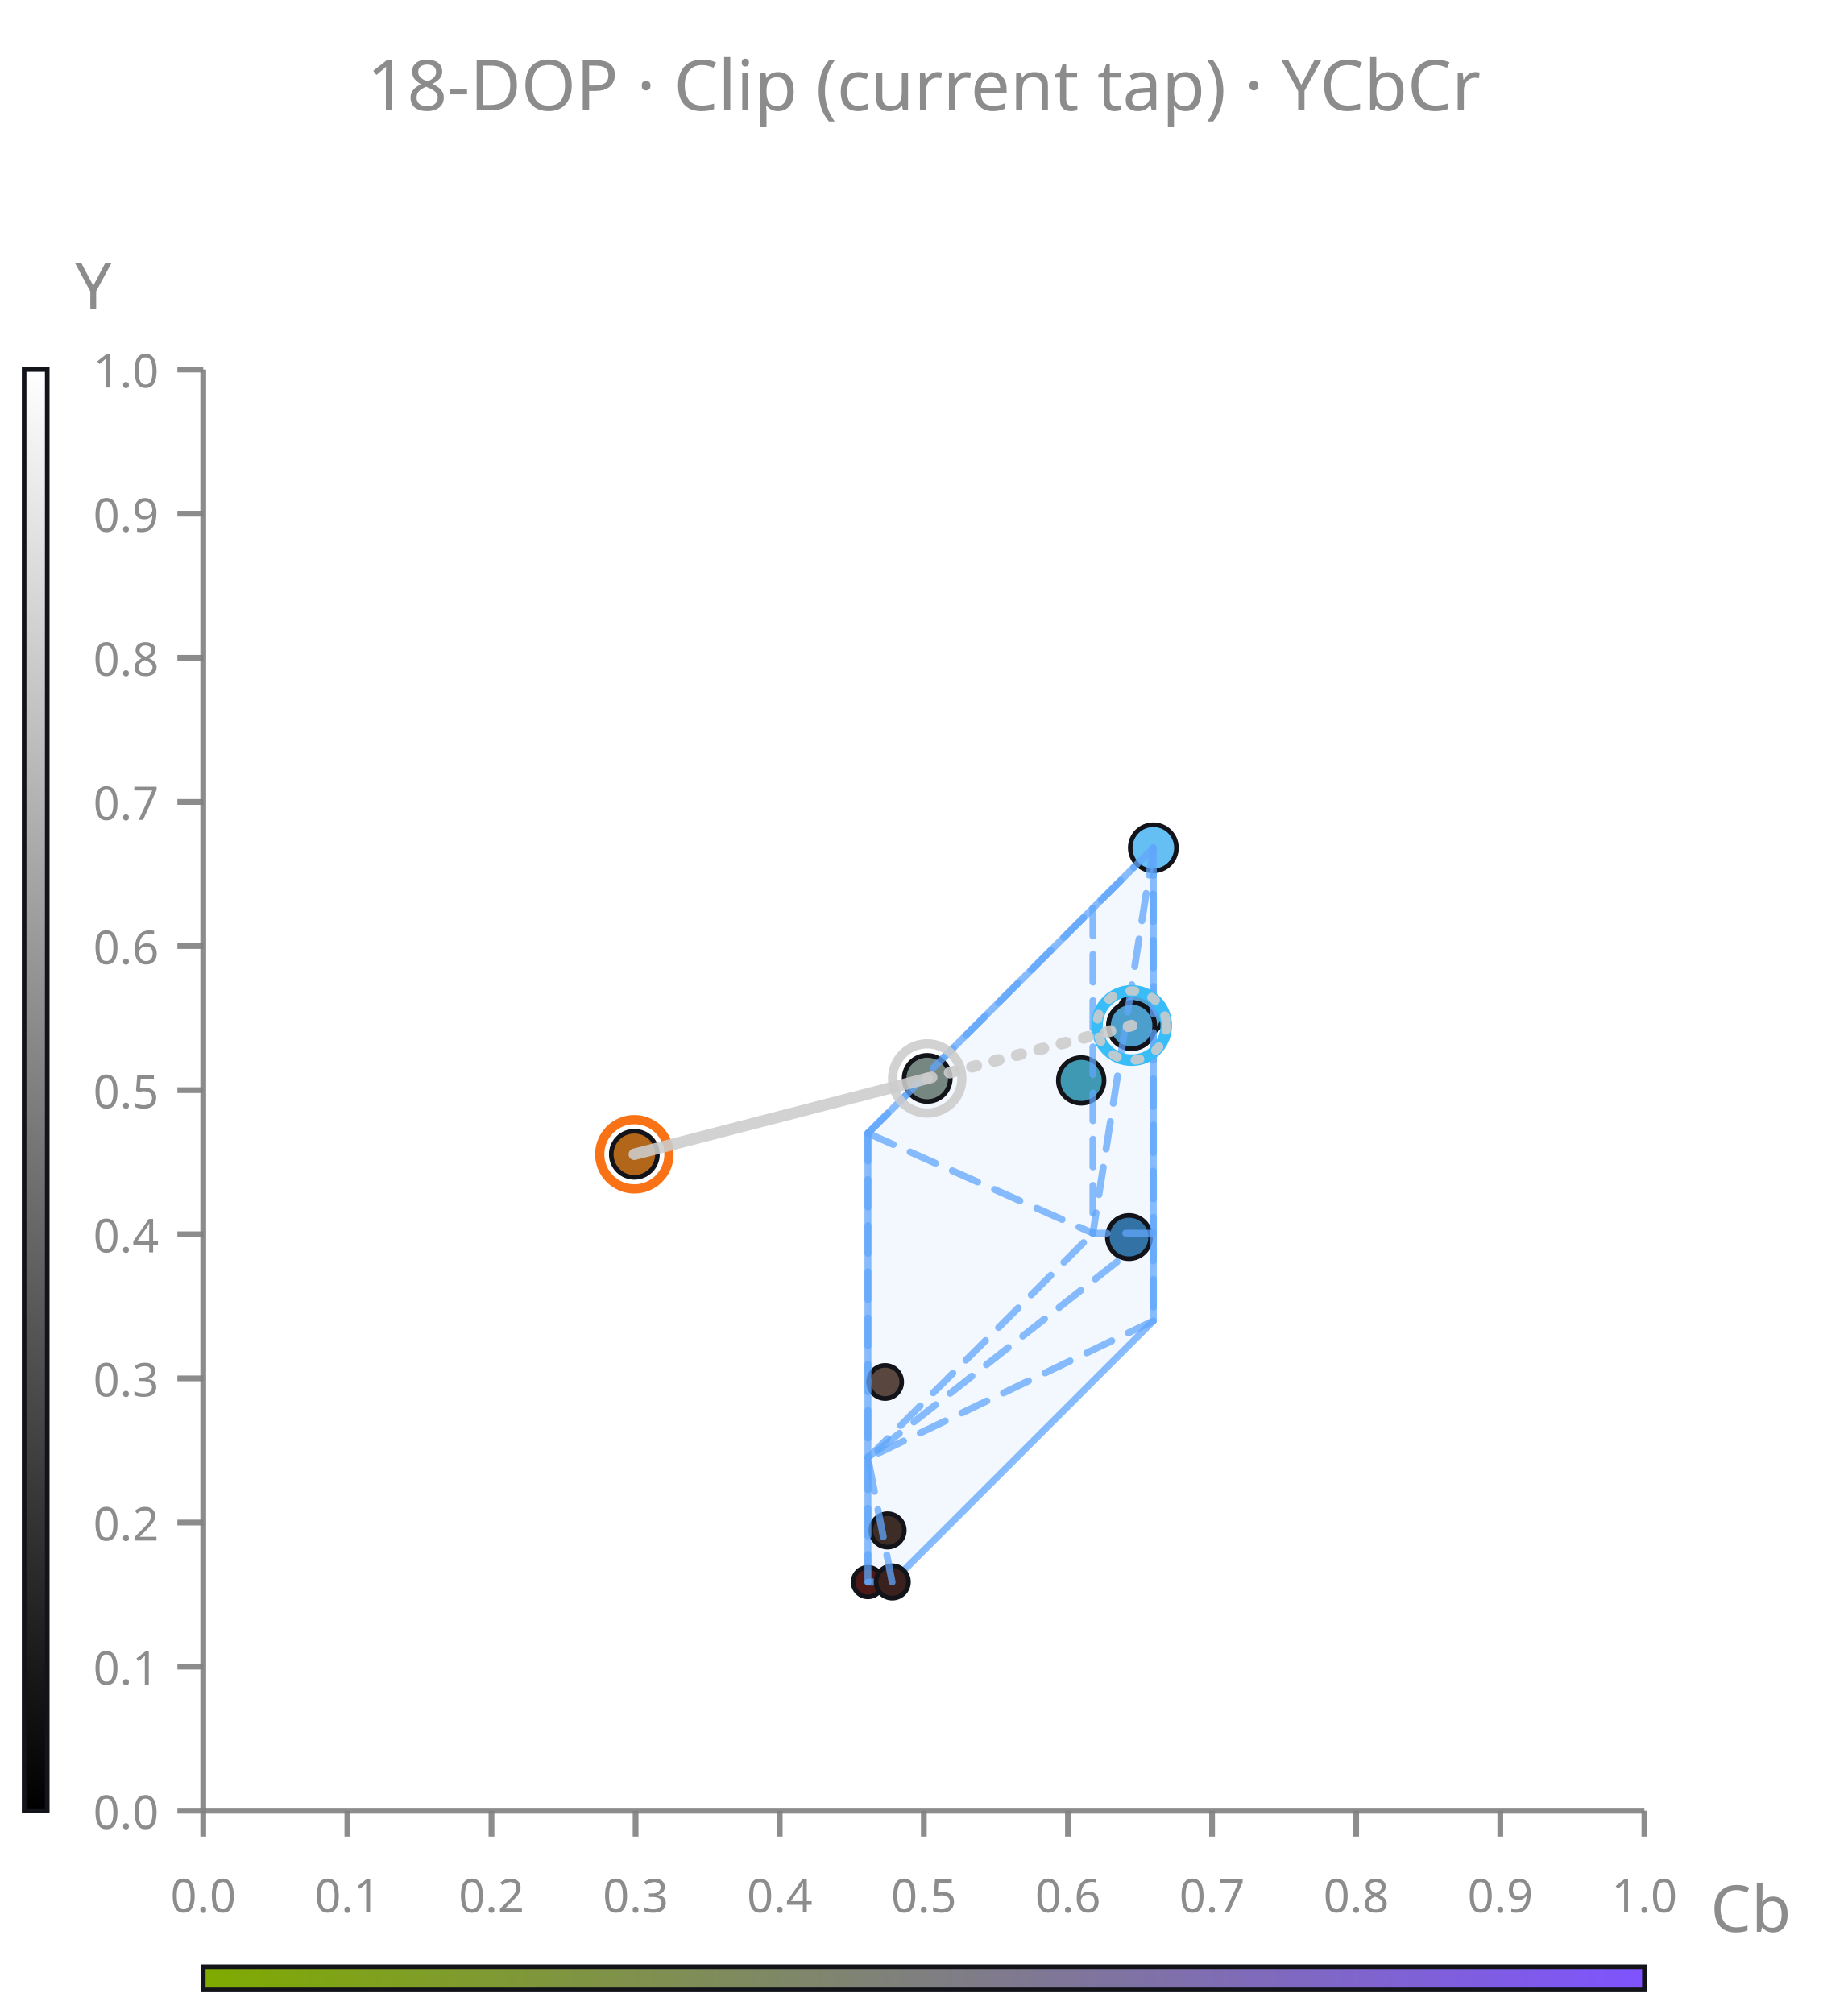
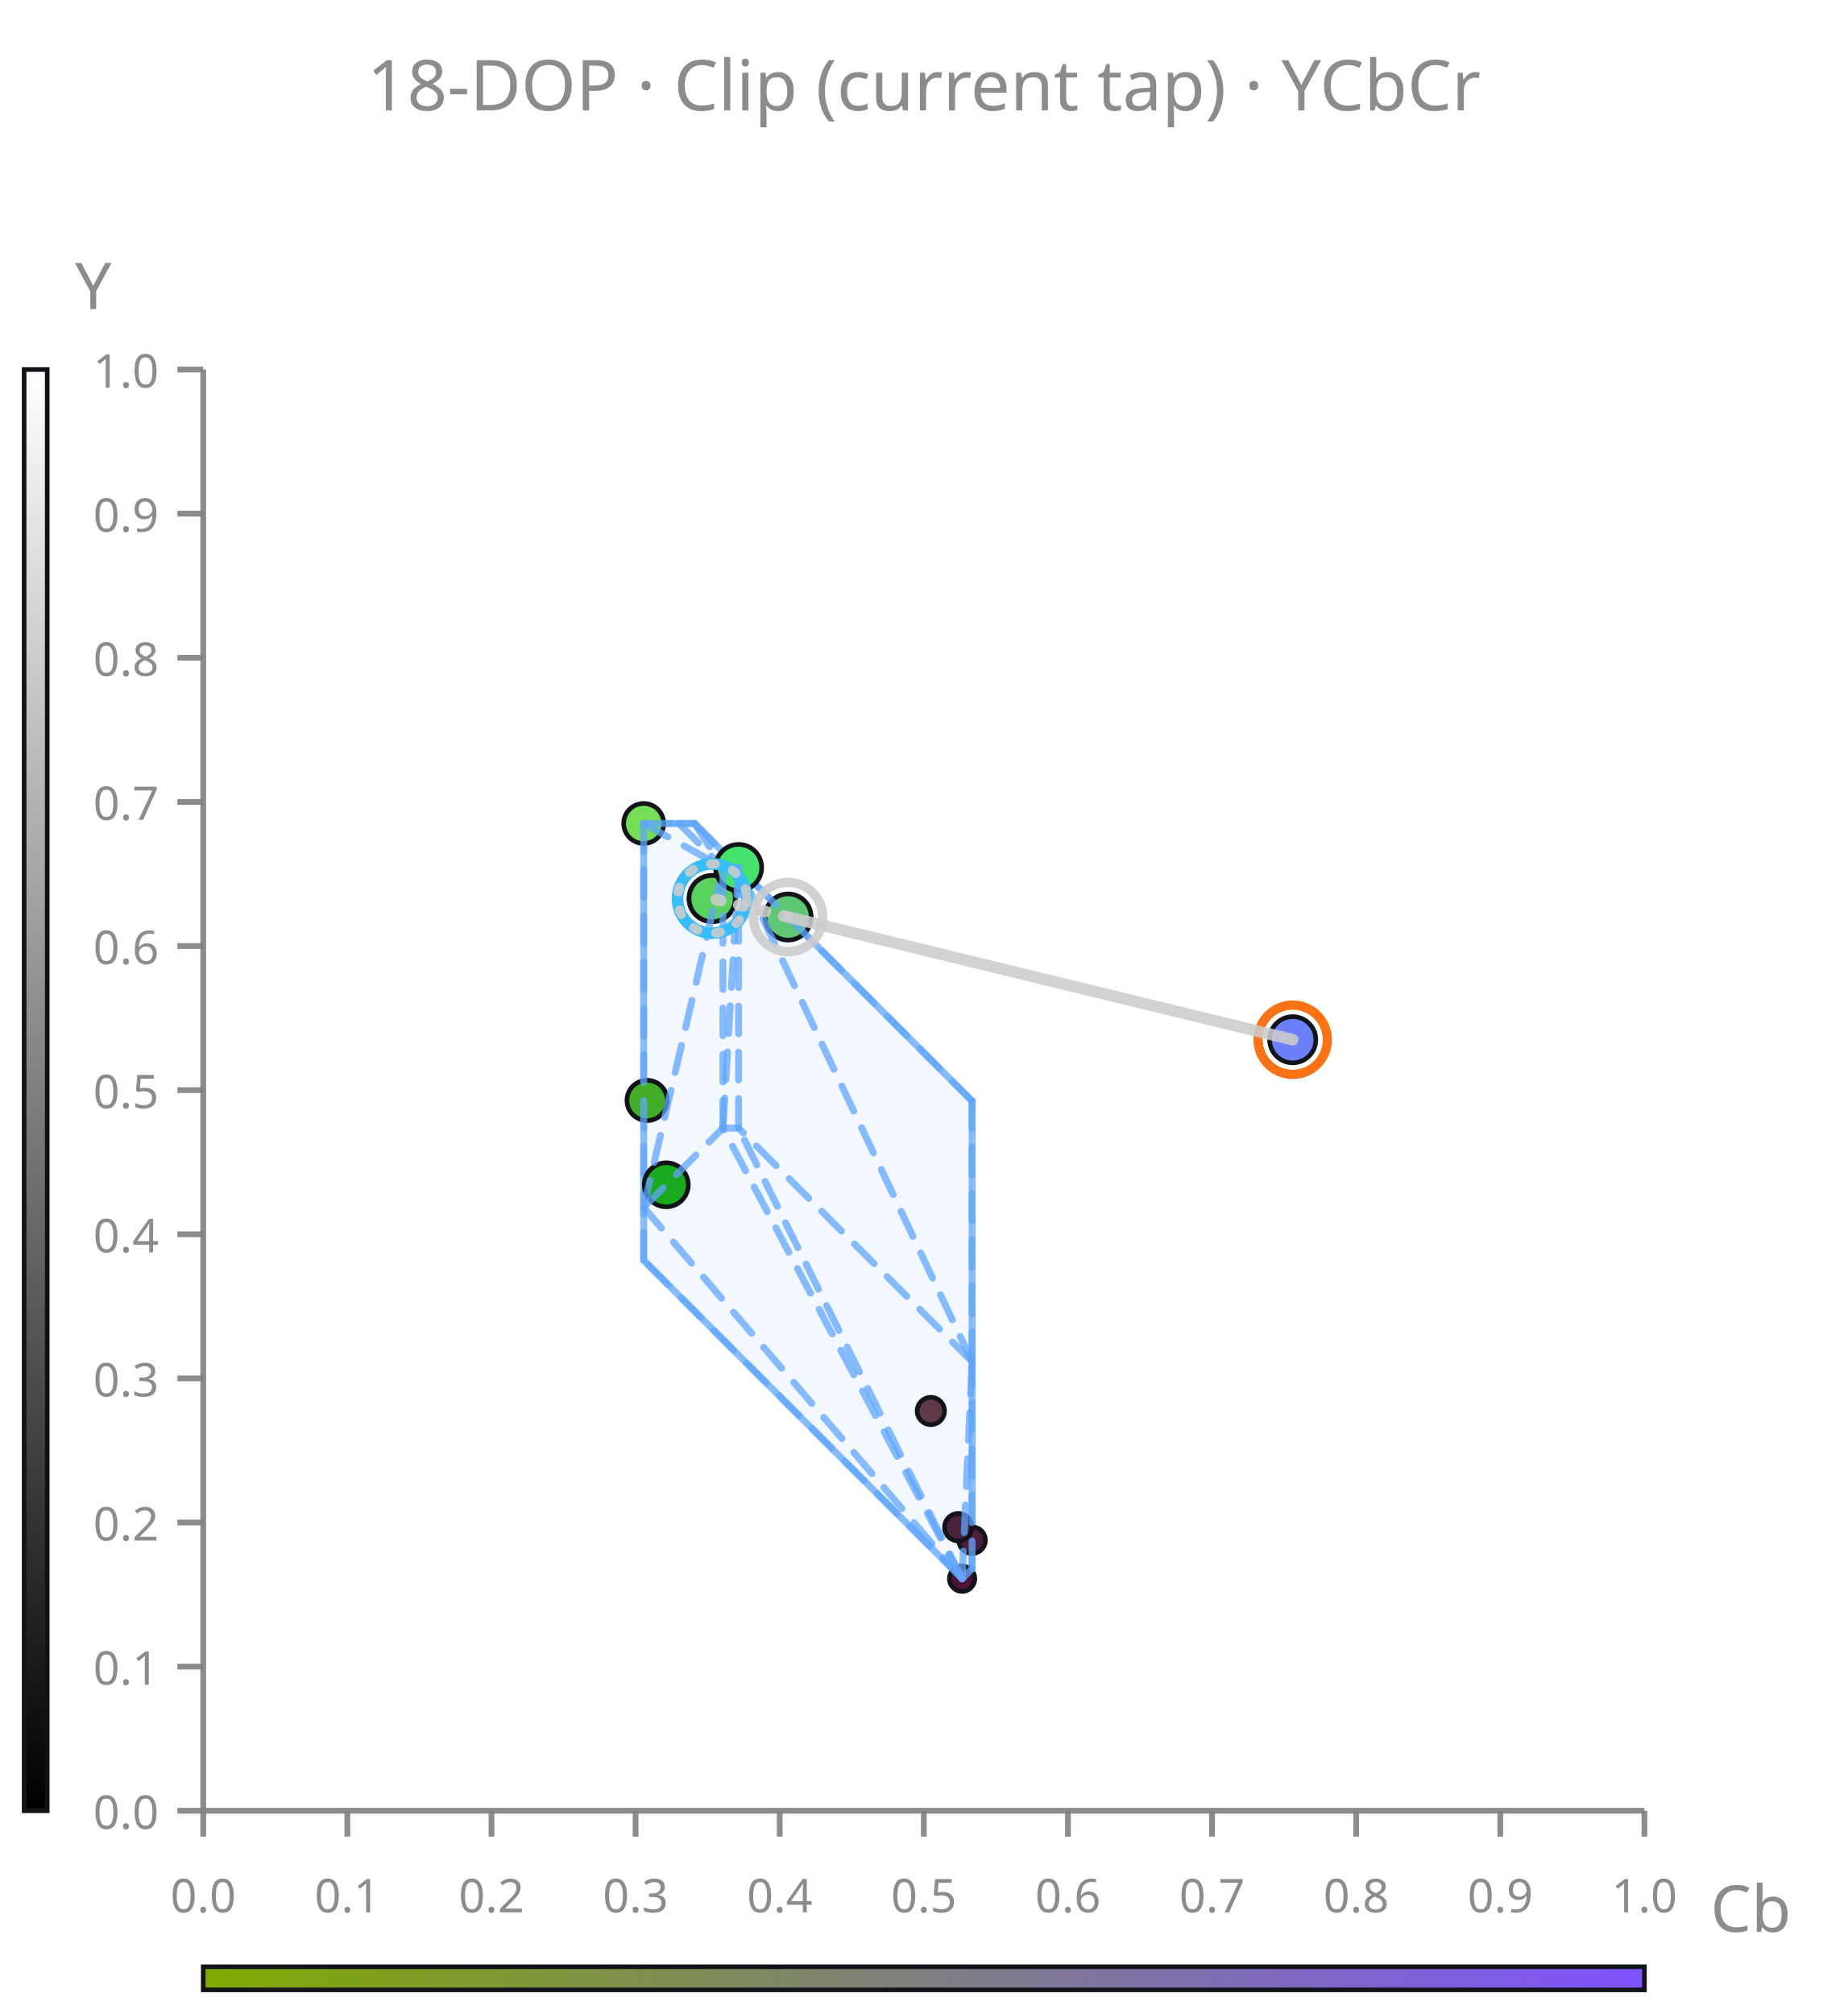
<svg xmlns="http://www.w3.org/2000/svg" baseProfile="full" height="436.0px" version="1.1" viewBox="0,0,400.0,436.0" width="400.0px">
  <defs>
    <linearGradient gradientUnits="userSpaceOnUse" id="plotGradY_1_2_4" x1="7.724" x2="7.724" y1="80" y2="392.0">
      <stop offset="0" stop-color="rgb(255,255,255)" />
      <stop offset="1" stop-color="rgb(0,0,0)" />
    </linearGradient>
    <linearGradient gradientUnits="userSpaceOnUse" id="plotGradX_1_2_4" x1="44.0" x2="356" y1="428.276" y2="428.276">
      <stop offset="0" stop-color="rgb(127,171,0)" />
      <stop offset="1" stop-color="rgb(127,83,255)" />
    </linearGradient>
  </defs>
  <g class="layer_bg" />
  <g class="layer_boundary">
-     <polygon fill="rgba(59,130,246,0.06)" points="187.897,342.498 193.136,342.498 249.685,285.95 249.685,183.537 187.897,245.325" stroke="rgba(96,165,250,0.75)" stroke-linejoin="round" stroke-width="1.5" />
+     <polygon fill="rgba(59,130,246,0.06)" points="139.352,272.836 208.287,341.77 210.45,339.608 210.45,238.351 150.365,178.266 139.352,178.266" stroke="rgba(96,165,250,0.75)" stroke-linejoin="round" stroke-width="1.5" />
  </g>
  <g class="layer_axes">
    <line fill="none" stroke="rgba(128,128,128,0.9)" stroke-width="1.25" x1="44.0" x2="356" y1="392.0" y2="392.0" />
    <line fill="none" stroke="rgba(128,128,128,0.9)" stroke-width="1.25" x1="44.0" x2="44.0" y1="392.0" y2="80" />
    <line fill="none" stroke="rgba(128,128,128,0.9)" stroke-width="1.25" x1="44.0" x2="44.0" y1="392.0" y2="397.6" />
    <text dominant-baseline="hanging" fill="rgba(128,128,128,0.9)" font-family="sans-serif" font-size="10.08" text-anchor="middle" x="44.0" y="406.168">0.0</text>
    <line fill="none" stroke="rgba(128,128,128,0.9)" stroke-width="1.25" x1="75.2" x2="75.2" y1="392.0" y2="397.6" />
    <text dominant-baseline="hanging" fill="rgba(128,128,128,0.9)" font-family="sans-serif" font-size="10.08" text-anchor="middle" x="75.2" y="406.168">0.1</text>
    <line fill="none" stroke="rgba(128,128,128,0.9)" stroke-width="1.25" x1="106.4" x2="106.4" y1="392.0" y2="397.6" />
    <text dominant-baseline="hanging" fill="rgba(128,128,128,0.9)" font-family="sans-serif" font-size="10.08" text-anchor="middle" x="106.4" y="406.168">0.2</text>
    <line fill="none" stroke="rgba(128,128,128,0.9)" stroke-width="1.25" x1="137.6" x2="137.6" y1="392.0" y2="397.6" />
    <text dominant-baseline="hanging" fill="rgba(128,128,128,0.9)" font-family="sans-serif" font-size="10.08" text-anchor="middle" x="137.6" y="406.168">0.3</text>
    <line fill="none" stroke="rgba(128,128,128,0.9)" stroke-width="1.25" x1="168.8" x2="168.8" y1="392.0" y2="397.6" />
    <text dominant-baseline="hanging" fill="rgba(128,128,128,0.9)" font-family="sans-serif" font-size="10.08" text-anchor="middle" x="168.8" y="406.168">0.4</text>
    <line fill="none" stroke="rgba(128,128,128,0.9)" stroke-width="1.25" x1="200" x2="200" y1="392.0" y2="397.6" />
    <text dominant-baseline="hanging" fill="rgba(128,128,128,0.9)" font-family="sans-serif" font-size="10.08" text-anchor="middle" x="200" y="406.168">0.5</text>
    <line fill="none" stroke="rgba(128,128,128,0.9)" stroke-width="1.25" x1="231.2" x2="231.2" y1="392.0" y2="397.6" />
    <text dominant-baseline="hanging" fill="rgba(128,128,128,0.9)" font-family="sans-serif" font-size="10.08" text-anchor="middle" x="231.2" y="406.168">0.6</text>
    <line fill="none" stroke="rgba(128,128,128,0.9)" stroke-width="1.25" x1="262.4" x2="262.4" y1="392.0" y2="397.6" />
    <text dominant-baseline="hanging" fill="rgba(128,128,128,0.9)" font-family="sans-serif" font-size="10.08" text-anchor="middle" x="262.4" y="406.168">0.7</text>
    <line fill="none" stroke="rgba(128,128,128,0.9)" stroke-width="1.25" x1="293.6" x2="293.6" y1="392.0" y2="397.6" />
    <text dominant-baseline="hanging" fill="rgba(128,128,128,0.9)" font-family="sans-serif" font-size="10.08" text-anchor="middle" x="293.6" y="406.168">0.8</text>
    <line fill="none" stroke="rgba(128,128,128,0.9)" stroke-width="1.25" x1="324.8" x2="324.8" y1="392.0" y2="397.6" />
    <text dominant-baseline="hanging" fill="rgba(128,128,128,0.9)" font-family="sans-serif" font-size="10.08" text-anchor="middle" x="324.8" y="406.168">0.9</text>
    <line fill="none" stroke="rgba(128,128,128,0.9)" stroke-width="1.25" x1="356" x2="356" y1="392.0" y2="397.6" />
    <text dominant-baseline="hanging" fill="rgba(128,128,128,0.9)" font-family="sans-serif" font-size="10.08" text-anchor="middle" x="356" y="406.168">1.0</text>
    <line fill="none" stroke="rgba(128,128,128,0.9)" stroke-width="1.25" x1="44.0" x2="38.4" y1="392.0" y2="392.0" />
    <text dominant-baseline="central" fill="rgba(128,128,128,0.9)" font-family="sans-serif" font-size="10.08" text-anchor="end" x="34.4" y="392.0">0.0</text>
    <line fill="none" stroke="rgba(128,128,128,0.9)" stroke-width="1.25" x1="44.0" x2="38.4" y1="360.8" y2="360.8" />
    <text dominant-baseline="central" fill="rgba(128,128,128,0.9)" font-family="sans-serif" font-size="10.08" text-anchor="end" x="34.4" y="360.8">0.1</text>
    <line fill="none" stroke="rgba(128,128,128,0.9)" stroke-width="1.25" x1="44.0" x2="38.4" y1="329.6" y2="329.6" />
    <text dominant-baseline="central" fill="rgba(128,128,128,0.9)" font-family="sans-serif" font-size="10.08" text-anchor="end" x="34.4" y="329.6">0.2</text>
    <line fill="none" stroke="rgba(128,128,128,0.9)" stroke-width="1.25" x1="44.0" x2="38.4" y1="298.4" y2="298.4" />
    <text dominant-baseline="central" fill="rgba(128,128,128,0.9)" font-family="sans-serif" font-size="10.08" text-anchor="end" x="34.4" y="298.4">0.3</text>
    <line fill="none" stroke="rgba(128,128,128,0.9)" stroke-width="1.25" x1="44.0" x2="38.4" y1="267.2" y2="267.2" />
    <text dominant-baseline="central" fill="rgba(128,128,128,0.9)" font-family="sans-serif" font-size="10.08" text-anchor="end" x="34.4" y="267.2">0.4</text>
    <line fill="none" stroke="rgba(128,128,128,0.9)" stroke-width="1.25" x1="44.0" x2="38.4" y1="236" y2="236" />
    <text dominant-baseline="central" fill="rgba(128,128,128,0.9)" font-family="sans-serif" font-size="10.08" text-anchor="end" x="34.4" y="236">0.5</text>
    <line fill="none" stroke="rgba(128,128,128,0.9)" stroke-width="1.25" x1="44.0" x2="38.4" y1="204.8" y2="204.8" />
    <text dominant-baseline="central" fill="rgba(128,128,128,0.9)" font-family="sans-serif" font-size="10.08" text-anchor="end" x="34.4" y="204.8">0.6</text>
    <line fill="none" stroke="rgba(128,128,128,0.9)" stroke-width="1.25" x1="44.0" x2="38.4" y1="173.6" y2="173.6" />
    <text dominant-baseline="central" fill="rgba(128,128,128,0.9)" font-family="sans-serif" font-size="10.08" text-anchor="end" x="34.4" y="173.6">0.7</text>
    <line fill="none" stroke="rgba(128,128,128,0.9)" stroke-width="1.25" x1="44.0" x2="38.4" y1="142.4" y2="142.4" />
    <text dominant-baseline="central" fill="rgba(128,128,128,0.9)" font-family="sans-serif" font-size="10.08" text-anchor="end" x="34.4" y="142.4">0.8</text>
    <line fill="none" stroke="rgba(128,128,128,0.9)" stroke-width="1.25" x1="44.0" x2="38.4" y1="111.2" y2="111.2" />
    <text dominant-baseline="central" fill="rgba(128,128,128,0.9)" font-family="sans-serif" font-size="10.08" text-anchor="end" x="34.4" y="111.2">0.9</text>
    <line fill="none" stroke="rgba(128,128,128,0.9)" stroke-width="1.25" x1="44.0" x2="38.4" y1="80" y2="80" />
    <text dominant-baseline="central" fill="rgba(128,128,128,0.9)" font-family="sans-serif" font-size="10.08" text-anchor="end" x="34.4" y="80">1.0</text>
    <text fill="rgba(128,128,128,0.9)" font-family="sans-serif" font-size="14" x="370.3" y="418.208">Cb</text>
    <text fill="rgba(128,128,128,0.9)" font-family="sans-serif" font-size="14" x="16.224" y="66.928">Y</text>
    <rect fill="url(#plotGradY_1_2_4) none" height="312" shape-rendering="geometricPrecision" stroke="rgba(18,20,26,1.0)" stroke-width="1.0" width="5.0" x="5.224" y="80" />
    <rect fill="url(#plotGradX_1_2_4) none" height="5.0" shape-rendering="geometricPrecision" stroke="rgba(18,20,26,1.0)" stroke-width="1.0" width="312" x="44.0" y="425.776" />
  </g>
  <g class="layer_dots">
-     <circle cx="137.332" cy="249.884" fill="rgb(178,102,25)" r="5.0" stroke="rgba(18,20,26,1.0)" stroke-width="1.0" />
-     <circle cx="187.897" cy="342.498" fill="rgb(76,25,22)" r="3.203" stroke="rgba(18,20,26,1.0)" stroke-width="1.0" />
-     <line fill="none" stroke="rgba(96,165,250,0.75)" stroke-dasharray="6,4" stroke-linecap="round" stroke-width="1.5" x1="187.897" x2="193.136" y1="342.498" y2="342.498" />
-     <circle cx="193.167" cy="342.467" fill="rgb(58,33,30)" r="3.51" stroke="rgba(18,20,26,1.0)" stroke-width="1.0" />
-     <circle cx="191.625" cy="299.177" fill="rgb(89,71,63)" r="3.593" stroke="rgba(18,20,26,1.0)" stroke-width="1.0" />
-     <circle cx="192.152" cy="331.31" fill="rgb(61,45,38)" r="3.623" stroke="rgba(18,20,26,1.0)" stroke-width="1.0" />
-     <line fill="none" stroke="rgba(96,165,250,0.75)" stroke-dasharray="6,4" stroke-linecap="round" stroke-width="1.5" x1="193.136" x2="187.897" y1="342.498" y2="315.673" />
-     <line fill="none" stroke="rgba(96,165,250,0.75)" stroke-dasharray="6,4" stroke-linecap="round" stroke-width="1.5" x1="187.897" x2="187.897" y1="342.498" y2="315.673" />
-     <circle cx="200.732" cy="233.467" fill="rgb(118,135,130)" r="5.0" stroke="rgba(18,20,26,1.0)" stroke-width="1.0" />
-     <line fill="none" stroke="rgba(96,165,250,0.75)" stroke-dasharray="6,4" stroke-linecap="round" stroke-width="1.5" x1="187.897" x2="187.897" y1="245.325" y2="315.673" />
-     <line fill="none" stroke="rgba(96,165,250,0.75)" stroke-dasharray="6,4" stroke-linecap="round" stroke-width="1.5" x1="249.685" x2="187.897" y1="285.95" y2="315.673" />
-     <line fill="none" stroke="rgba(96,165,250,0.75)" stroke-dasharray="6,4" stroke-linecap="round" stroke-width="1.5" x1="249.685" x2="187.897" y1="266.968" y2="315.673" />
-     <line fill="none" stroke="rgba(96,165,250,0.75)" stroke-dasharray="6,4" stroke-linecap="round" stroke-width="1.5" x1="187.897" x2="236.602" y1="245.325" y2="196.62" />
-     <line fill="none" stroke="rgba(96,165,250,0.75)" stroke-dasharray="6,4" stroke-linecap="round" stroke-width="1.5" x1="187.897" x2="236.602" y1="245.325" y2="266.968" />
-     <line fill="none" stroke="rgba(96,165,250,0.75)" stroke-dasharray="6,4" stroke-linecap="round" stroke-width="1.5" x1="187.897" x2="236.602" y1="315.673" y2="266.968" />
-     <circle cx="244.414" cy="267.808" fill="rgb(51,114,165)" r="4.692" stroke="rgba(18,20,26,1.0)" stroke-width="1.0" />
-     <line fill="none" stroke="rgba(96,165,250,0.75)" stroke-dasharray="6,4" stroke-linecap="round" stroke-width="1.5" x1="249.685" x2="249.685" y1="266.968" y2="285.95" />
-     <circle cx="247.049" cy="219.433" fill="rgb(81,158,209)" r="4.846" stroke="rgba(18,20,26,1.0)" stroke-width="1.0" />
-     <circle cx="244.98" cy="222.01" fill="rgb(76,158,204)" r="5.0" stroke="rgba(18,20,26,1.0)" stroke-width="1.0" />
-     <circle cx="244.98" cy="222.01" fill="rgb(76,158,204)" r="5.0" stroke="rgba(18,20,26,1.0)" stroke-width="1.0" />
-     <circle cx="234.066" cy="233.894" fill="rgb(63,153,178)" r="4.95" stroke="rgba(18,20,26,1.0)" stroke-width="1.0" />
-     <circle cx="249.685" cy="183.537" fill="rgb(102,191,242)" r="5.0" stroke="rgba(18,20,26,1.0)" stroke-width="1.0" />
-     <line fill="none" stroke="rgba(96,165,250,0.75)" stroke-dasharray="6,4" stroke-linecap="round" stroke-width="1.5" x1="249.685" x2="249.685" y1="183.537" y2="266.968" />
-     <line fill="none" stroke="rgba(96,165,250,0.75)" stroke-dasharray="6,4" stroke-linecap="round" stroke-width="1.5" x1="249.685" x2="236.602" y1="183.537" y2="196.62" />
-     <line fill="none" stroke="rgba(96,165,250,0.75)" stroke-dasharray="6,4" stroke-linecap="round" stroke-width="1.5" x1="249.685" x2="236.602" y1="183.537" y2="266.968" />
-     <line fill="none" stroke="rgba(96,165,250,0.75)" stroke-dasharray="6,4" stroke-linecap="round" stroke-width="1.5" x1="249.685" x2="236.602" y1="266.968" y2="266.968" />
-     <line fill="none" stroke="rgba(96,165,250,0.75)" stroke-dasharray="6,4" stroke-linecap="round" stroke-width="1.5" x1="236.602" x2="236.602" y1="196.62" y2="266.968" />
+     <circle cx="208.287" cy="341.77" fill="rgb(78,19,53)" r="2.75" stroke="rgba(18,20,26,1.0)" stroke-width="1.0" />
+     <circle cx="210.45" cy="333.431" fill="rgb(77,30,62)" r="2.881" stroke="rgba(18,20,26,1.0)" stroke-width="1.0" />
+     <circle cx="201.52" cy="305.457" fill="rgb(95,57,72)" r="2.96" stroke="rgba(18,20,26,1.0)" stroke-width="1.0" />
+     <circle cx="207.453" cy="330.622" fill="rgb(73,35,60)" r="2.97" stroke="rgba(18,20,26,1.0)" stroke-width="1.0" />
+     <line fill="none" stroke="rgba(96,165,250,0.75)" stroke-dasharray="6,4" stroke-linecap="round" stroke-width="1.5" x1="208.287" x2="210.45" y1="341.77" y2="339.608" />
+     <line fill="none" stroke="rgba(96,165,250,0.75)" stroke-dasharray="6,4" stroke-linecap="round" stroke-width="1.5" x1="208.287" x2="210.45" y1="341.77" y2="294.77" />
+     <line fill="none" stroke="rgba(96,165,250,0.75)" stroke-dasharray="6,4" stroke-linecap="round" stroke-width="1.5" x1="210.45" x2="210.45" y1="339.608" y2="294.77" />
+     <line fill="none" stroke="rgba(96,165,250,0.75)" stroke-dasharray="6,4" stroke-linecap="round" stroke-width="1.5" x1="208.287" x2="139.352" y1="341.77" y2="272.836" />
+     <circle cx="279.859" cy="225.087" fill="rgb(108,128,251)" r="5.0" stroke="rgba(18,20,26,1.0)" stroke-width="1.0" />
+     <line fill="none" stroke="rgba(96,165,250,0.75)" stroke-dasharray="6,4" stroke-linecap="round" stroke-width="1.5" x1="208.287" x2="139.352" y1="341.77" y2="261.376" />
+     <line fill="none" stroke="rgba(96,165,250,0.75)" stroke-dasharray="6,4" stroke-linecap="round" stroke-width="1.5" x1="210.45" x2="210.45" y1="238.351" y2="294.77" />
+     <line fill="none" stroke="rgba(96,165,250,0.75)" stroke-dasharray="6,4" stroke-linecap="round" stroke-width="1.5" x1="208.287" x2="156.508" y1="341.77" y2="244.22" />
+     <line fill="none" stroke="rgba(96,165,250,0.75)" stroke-dasharray="6,4" stroke-linecap="round" stroke-width="1.5" x1="208.287" x2="159.899" y1="341.77" y2="244.22" />
+     <circle cx="139.352" cy="178.266" fill="rgb(117,221,86)" r="4.33" stroke="rgba(18,20,26,1.0)" stroke-width="1.0" />
+     <circle cx="140.088" cy="238.225" fill="rgb(66,172,39)" r="4.363" stroke="rgba(18,20,26,1.0)" stroke-width="1.0" />
+     <circle cx="170.615" cy="198.517" fill="rgb(93,199,115)" r="5.0" stroke="rgba(18,20,26,1.0)" stroke-width="1.0" />
+     <line fill="none" stroke="rgba(96,165,250,0.75)" stroke-dasharray="6,4" stroke-linecap="round" stroke-width="1.5" x1="210.45" x2="159.899" y1="238.351" y2="187.801" />
+     <line fill="none" stroke="rgba(96,165,250,0.75)" stroke-dasharray="6,4" stroke-linecap="round" stroke-width="1.5" x1="210.45" x2="159.899" y1="294.77" y2="187.801" />
+     <line fill="none" stroke="rgba(96,165,250,0.75)" stroke-dasharray="6,4" stroke-linecap="round" stroke-width="1.5" x1="210.45" x2="159.899" y1="294.77" y2="244.22" />
+     <circle cx="154.175" cy="194.519" fill="rgb(91,210,95)" r="5.0" stroke="rgba(18,20,26,1.0)" stroke-width="1.0" />
+     <circle cx="154.175" cy="194.519" fill="rgb(91,210,95)" r="5.0" stroke="rgba(18,20,26,1.0)" stroke-width="1.0" />
+     <line fill="none" stroke="rgba(96,165,250,0.75)" stroke-dasharray="6,4" stroke-linecap="round" stroke-width="1.5" x1="139.352" x2="139.352" y1="272.836" y2="261.376" />
+     <line fill="none" stroke="rgba(96,165,250,0.75)" stroke-dasharray="6,4" stroke-linecap="round" stroke-width="1.5" x1="139.352" x2="139.352" y1="178.266" y2="261.376" />
+     <line fill="none" stroke="rgba(96,165,250,0.75)" stroke-dasharray="6,4" stroke-linecap="round" stroke-width="1.5" x1="139.352" x2="146.974" y1="178.266" y2="178.266" />
+     <circle cx="144.238" cy="256.49" fill="rgb(27,169,30)" r="4.765" stroke="rgba(18,20,26,1.0)" stroke-width="1.0" />
+     <line fill="none" stroke="rgba(96,165,250,0.75)" stroke-dasharray="6,4" stroke-linecap="round" stroke-width="1.5" x1="150.365" x2="146.974" y1="178.266" y2="178.266" />
+     <line fill="none" stroke="rgba(96,165,250,0.75)" stroke-dasharray="6,4" stroke-linecap="round" stroke-width="1.5" x1="139.352" x2="156.508" y1="178.266" y2="187.801" />
+     <line fill="none" stroke="rgba(96,165,250,0.75)" stroke-dasharray="6,4" stroke-linecap="round" stroke-width="1.5" x1="139.352" x2="156.508" y1="261.376" y2="244.22" />
+     <line fill="none" stroke="rgba(96,165,250,0.75)" stroke-dasharray="6,4" stroke-linecap="round" stroke-width="1.5" x1="139.352" x2="156.508" y1="261.376" y2="187.801" />
+     <line fill="none" stroke="rgba(96,165,250,0.75)" stroke-dasharray="6,4" stroke-linecap="round" stroke-width="1.5" x1="150.365" x2="159.899" y1="178.266" y2="187.801" />
+     <line fill="none" stroke="rgba(96,165,250,0.75)" stroke-dasharray="6,4" stroke-linecap="round" stroke-width="1.5" x1="150.365" x2="156.508" y1="178.266" y2="187.801" />
+     <line fill="none" stroke="rgba(96,165,250,0.75)" stroke-dasharray="6,4" stroke-linecap="round" stroke-width="1.5" x1="146.974" x2="156.508" y1="178.266" y2="187.801" />
+     <circle cx="159.899" cy="187.801" fill="rgb(69,227,108)" r="5.0" stroke="rgba(18,20,26,1.0)" stroke-width="1.0" />
+     <line fill="none" stroke="rgba(96,165,250,0.75)" stroke-dasharray="6,4" stroke-linecap="round" stroke-width="1.5" x1="159.899" x2="156.508" y1="187.801" y2="244.22" />
+     <line fill="none" stroke="rgba(96,165,250,0.75)" stroke-dasharray="6,4" stroke-linecap="round" stroke-width="1.5" x1="159.899" x2="159.899" y1="187.801" y2="244.22" />
+     <line fill="none" stroke="rgba(96,165,250,0.75)" stroke-dasharray="6,4" stroke-linecap="round" stroke-width="1.5" x1="159.899" x2="156.508" y1="187.801" y2="187.801" />
+     <line fill="none" stroke="rgba(96,165,250,0.75)" stroke-dasharray="6,4" stroke-linecap="round" stroke-width="1.5" x1="156.508" x2="159.899" y1="244.22" y2="244.22" />
+     <line fill="none" stroke="rgba(96,165,250,0.75)" stroke-dasharray="6,4" stroke-linecap="round" stroke-width="1.5" x1="156.508" x2="156.508" y1="244.22" y2="187.801" />
  </g>
  <g class="layer_overlay">
-     <circle cx="244.98" cy="222.01" fill="none" r="7.5" stroke="rgba(56,189,248,1.0)" stroke-width="2.5" />
-     <circle cx="137.332" cy="249.884" fill="none" r="7.5" stroke="rgba(249,115,22,1.0)" stroke-width="2.0" />
-     <line stroke="rgba(204,204,204,0.88)" stroke-linecap="round" stroke-width="2.5" x1="137.332" x2="200.732" y1="249.884" y2="233.467" />
-     <circle cx="200.732" cy="233.467" fill="none" r="7.5" stroke="rgba(204,204,204,0.88)" stroke-width="2.0" />
-     <line fill="none" stroke="rgba(204,204,204,0.88)" stroke-dasharray="1 4" stroke-linecap="round" stroke-width="2.5" x1="200.732" x2="244.98" y1="233.467" y2="222.01" />
-     <circle cx="244.98" cy="222.01" fill="none" r="7.5" stroke="rgba(204,204,204,0.88)" stroke-dasharray="1 4" stroke-linecap="round" stroke-width="2.0" />
+     <circle cx="154.175" cy="194.519" fill="none" r="7.5" stroke="rgba(56,189,248,1.0)" stroke-width="2.5" />
+     <circle cx="279.859" cy="225.087" fill="none" r="7.5" stroke="rgba(249,115,22,1.0)" stroke-width="2.0" />
+     <line stroke="rgba(204,204,204,0.88)" stroke-linecap="round" stroke-width="2.5" x1="279.859" x2="170.615" y1="225.087" y2="198.517" />
+     <circle cx="170.615" cy="198.517" fill="none" r="7.5" stroke="rgba(204,204,204,0.88)" stroke-width="2.0" />
+     <line fill="none" stroke="rgba(204,204,204,0.88)" stroke-dasharray="1 4" stroke-linecap="round" stroke-width="2.5" x1="170.615" x2="154.175" y1="198.517" y2="194.519" />
+     <circle cx="154.175" cy="194.519" fill="none" r="7.5" stroke="rgba(204,204,204,0.88)" stroke-dasharray="1 4" stroke-linecap="round" stroke-width="2.0" />
  </g>
  <g class="layer_header">
    <text dominant-baseline="central" fill="rgba(128,128,128,0.9)" font-family="sans-serif" font-size="15.2" text-anchor="middle" x="200.0" y="18.0">18-DOP · Clip (current tap) · YCbCr</text>
  </g>
</svg>
